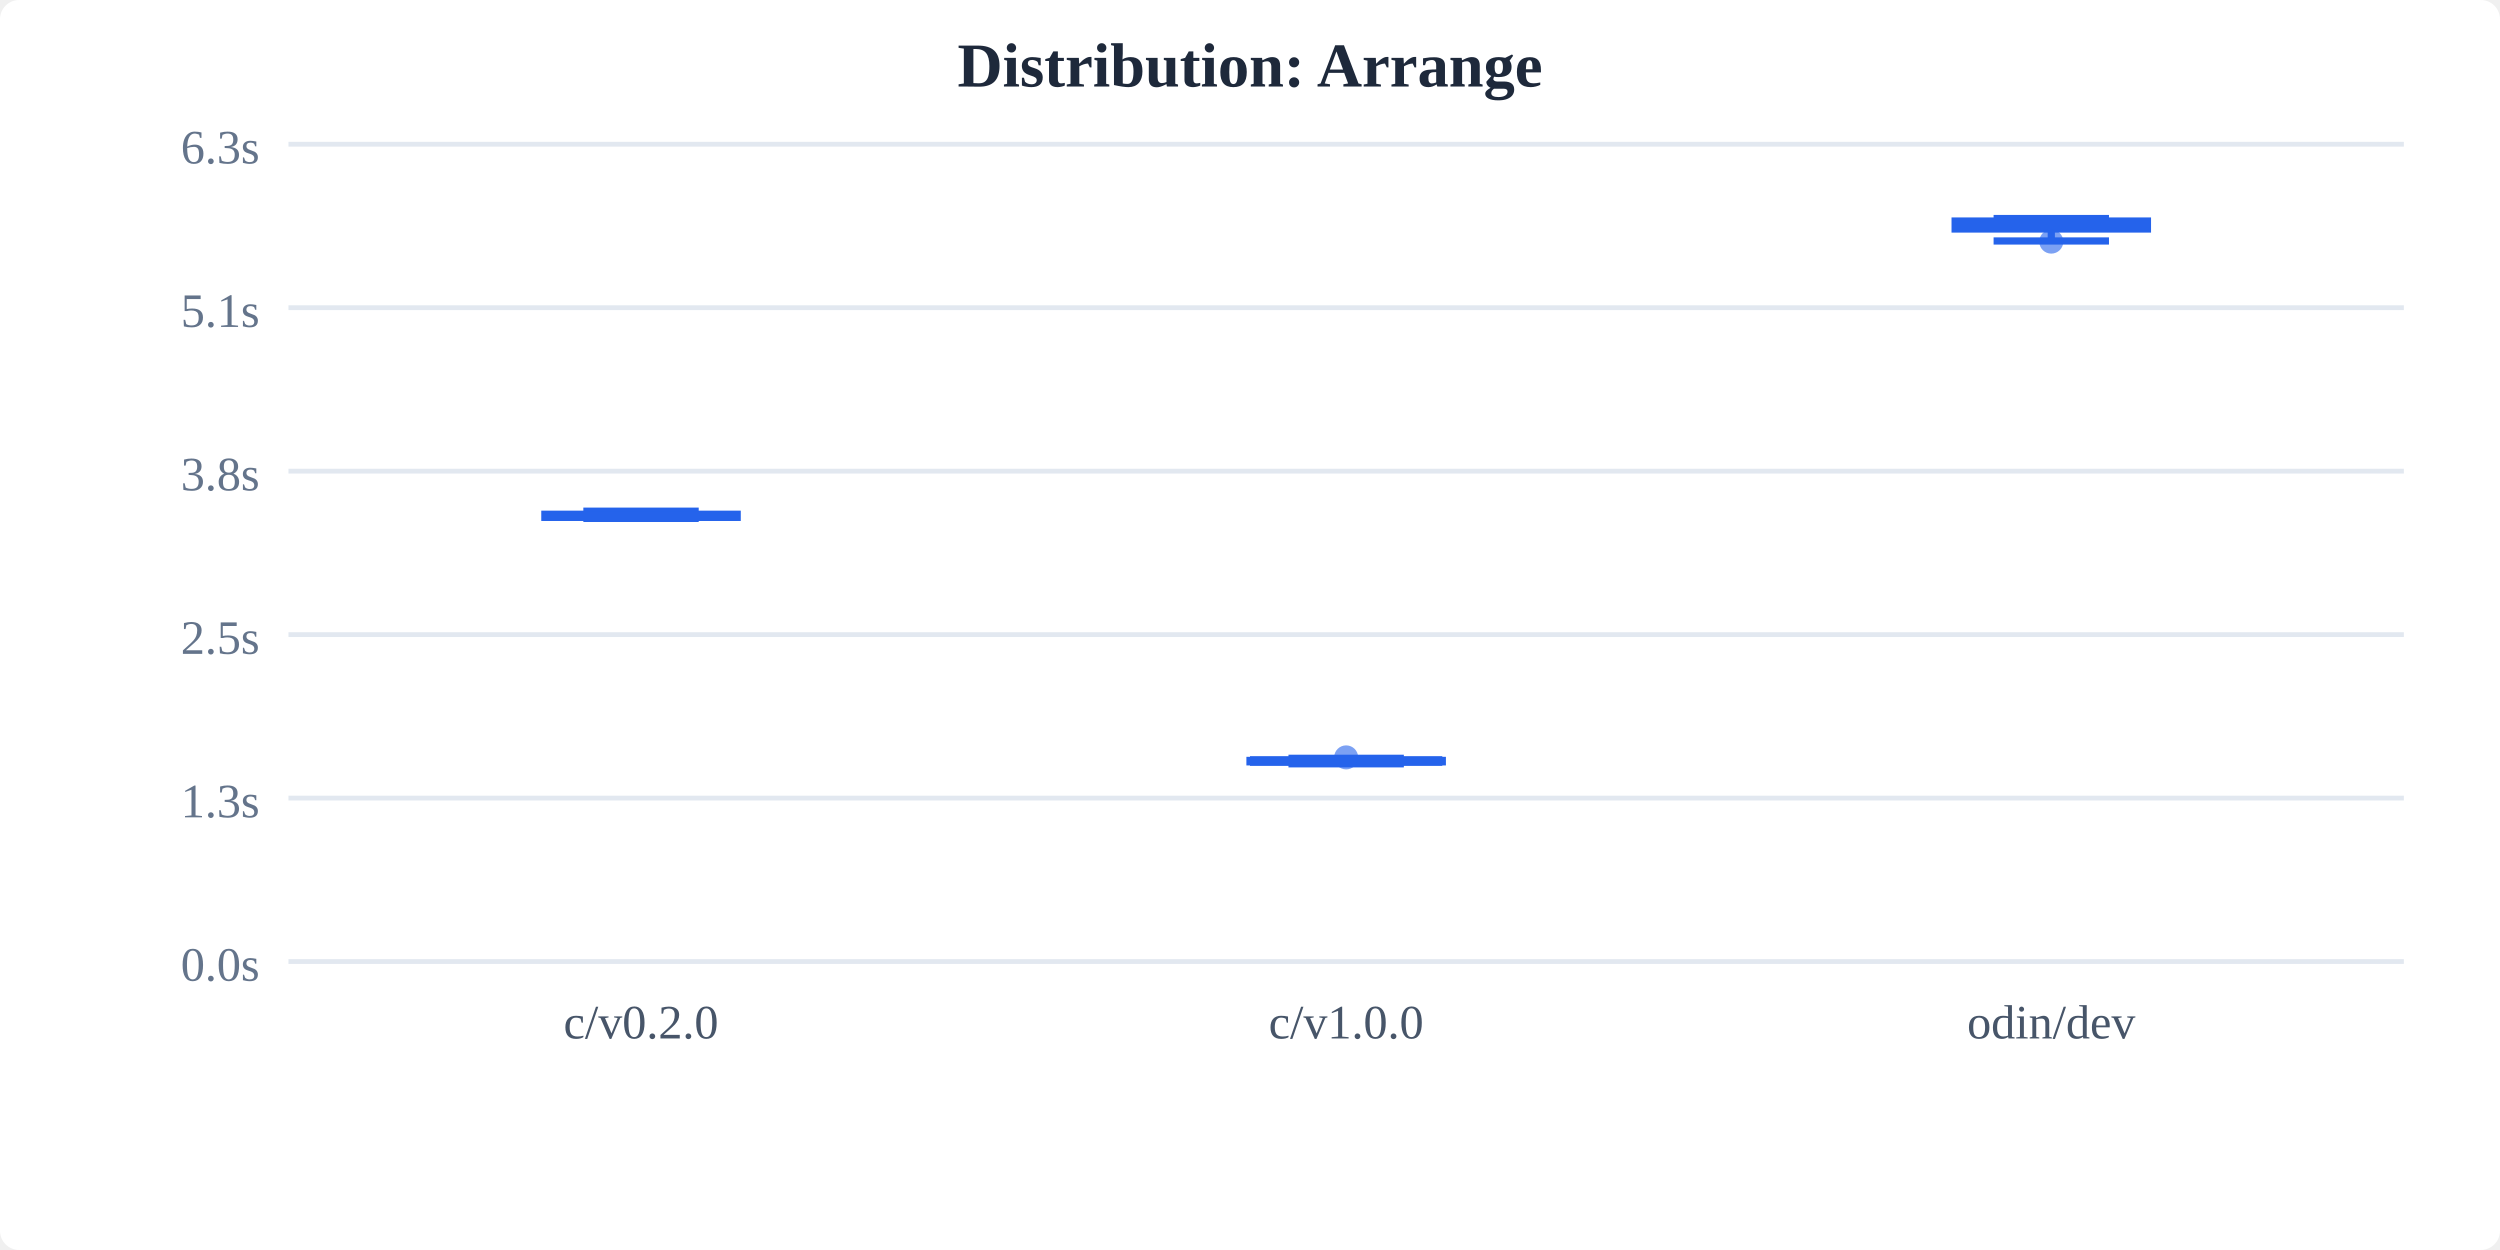
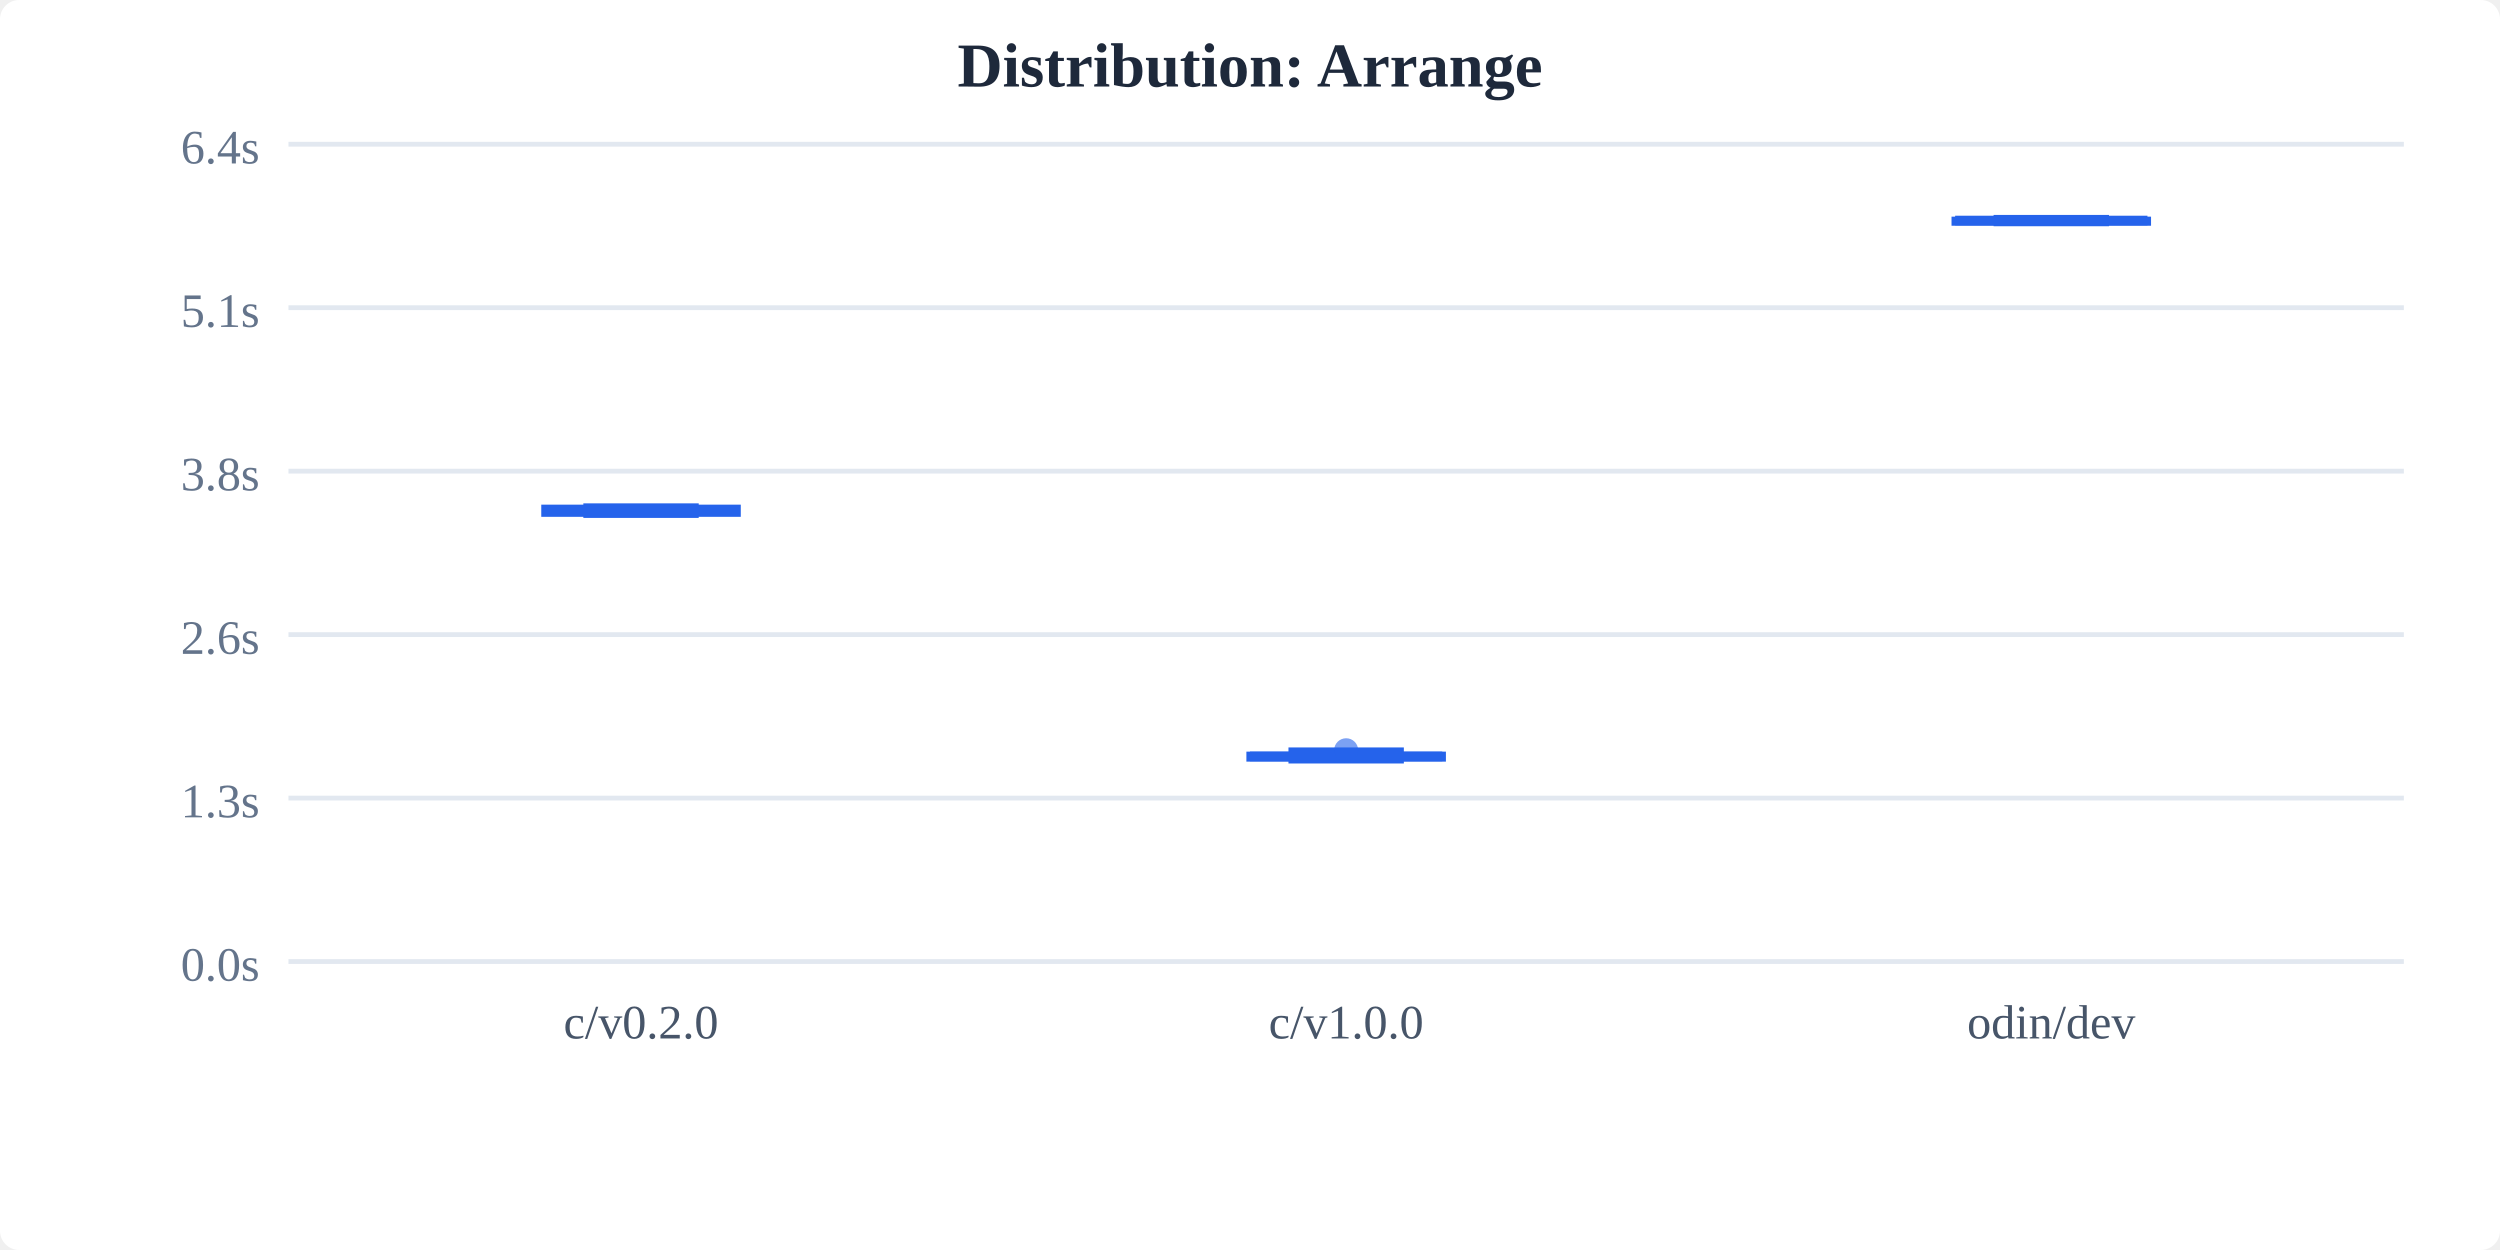
<svg xmlns="http://www.w3.org/2000/svg" width="520" height="260" viewBox="0 0 520 260">
  <rect width="520" height="260" fill="white" rx="4" />
  <text x="260.0" y="18" text-anchor="middle" font-size="13" font-weight="600" fill="#1e293b">Distribution: Arrange</text>
  <line x1="60" y1="200.0" x2="500" y2="200.0" stroke="#e2e8f0" stroke-width="1" />
  <text x="54" y="204.0" text-anchor="end" font-size="10" fill="#64748b">0.0s</text>
  <line x1="60" y1="166.0" x2="500" y2="166.0" stroke="#e2e8f0" stroke-width="1" />
  <text x="54" y="170.0" text-anchor="end" font-size="10" fill="#64748b">1.3s</text>
  <line x1="60" y1="132.0" x2="500" y2="132.0" stroke="#e2e8f0" stroke-width="1" />
-   <text x="54" y="136.0" text-anchor="end" font-size="10" fill="#64748b">2.5s</text>
+   <text x="54" y="136.0" text-anchor="end" font-size="10" fill="#64748b">2.6s</text>
  <line x1="60" y1="98.0" x2="500" y2="98.0" stroke="#e2e8f0" stroke-width="1" />
  <text x="54" y="102.0" text-anchor="end" font-size="10" fill="#64748b">3.8s</text>
-   <line x1="60" y1="64" x2="500" y2="64" stroke="#e2e8f0" stroke-width="1" />
-   <text x="54" y="68" text-anchor="end" font-size="10" fill="#64748b">5.1s</text>
+   <line x1="60" y1="64.0" x2="500" y2="64.0" stroke="#e2e8f0" stroke-width="1" />
+   <text x="54" y="68.0" text-anchor="end" font-size="10" fill="#64748b">5.1s</text>
  <line x1="60" y1="30.0" x2="500" y2="30.0" stroke="#e2e8f0" stroke-width="1" />
-   <text x="54" y="34.0" text-anchor="end" font-size="10" fill="#64748b">6.3s</text>
+   <text x="54" y="34.0" text-anchor="end" font-size="10" fill="#64748b">6.4s</text>
  <text x="133.333" y="216" text-anchor="middle" font-size="10" fill="#475569">c/v0.2.0</text>
-   <line x1="133.333" y1="107.825" x2="133.333" y2="107.614" stroke="#2563eb" stroke-width="1.5" />
-   <line x1="133.333" y1="106.964" x2="133.333" y2="106.329" stroke="#2563eb" stroke-width="1.5" />
-   <line x1="121.333" y1="107.825" x2="145.333" y2="107.825" stroke="#2563eb" stroke-width="1.5" />
-   <line x1="121.333" y1="106.329" x2="145.333" y2="106.329" stroke="#2563eb" stroke-width="1.5" />
-   <rect x="113.333" y="106.964" width="40" height="0.65" fill="#2563eb" fill-opacity="0.25" stroke="#2563eb" stroke-width="1.5" />
-   <line x1="113.333" y1="107.314" x2="153.333" y2="107.314" stroke="#2563eb" stroke-width="2" />
+   <line x1="133.333" y1="106.977" x2="133.333" y2="106.751" stroke="#2563eb" stroke-width="1.5" />
+   <line x1="133.333" y1="105.717" x2="133.333" y2="105.448" stroke="#2563eb" stroke-width="1.5" />
+   <line x1="121.333" y1="106.977" x2="145.333" y2="106.977" stroke="#2563eb" stroke-width="1.5" />
+   <line x1="121.333" y1="105.448" x2="145.333" y2="105.448" stroke="#2563eb" stroke-width="1.5" />
+   <rect x="113.333" y="105.717" width="40" height="1.034" fill="#2563eb" fill-opacity="0.25" stroke="#2563eb" stroke-width="1.5" />
+   <line x1="113.333" y1="106.177" x2="153.333" y2="106.177" stroke="#2563eb" stroke-width="2" />
  <text x="280.0" y="216" text-anchor="middle" font-size="10" fill="#475569">c/v1.0.0</text>
-   <line x1="280.0" y1="158.871" x2="280.0" y2="158.463" stroke="#2563eb" stroke-width="1.5" />
-   <line x1="280.0" y1="158.168" x2="280.0" y2="157.727" stroke="#2563eb" stroke-width="1.5" />
-   <line x1="268.0" y1="158.871" x2="292.0" y2="158.871" stroke="#2563eb" stroke-width="1.5" />
-   <line x1="268.0" y1="157.727" x2="292.0" y2="157.727" stroke="#2563eb" stroke-width="1.5" />
-   <rect x="260.0" y="158.168" width="40" height="0.294" fill="#2563eb" fill-opacity="0.25" stroke="#2563eb" stroke-width="1.5" />
-   <line x1="260.0" y1="158.289" x2="300.0" y2="158.289" stroke="#2563eb" stroke-width="2" />
-   <circle cx="280.0" cy="157.538" r="2.5" fill="#2563eb" fill-opacity="0.6" />
+   <line x1="280.0" y1="158.056" x2="280.0" y2="157.67" stroke="#2563eb" stroke-width="1.5" />
+   <line x1="280.0" y1="157.089" x2="280.0" y2="156.217" stroke="#2563eb" stroke-width="1.5" />
+   <line x1="268.0" y1="158.056" x2="292.0" y2="158.056" stroke="#2563eb" stroke-width="1.5" />
+   <line x1="268.0" y1="156.217" x2="292.0" y2="156.217" stroke="#2563eb" stroke-width="1.5" />
+   <rect x="260.0" y="157.089" width="40" height="0.581" fill="#2563eb" fill-opacity="0.25" stroke="#2563eb" stroke-width="1.5" />
+   <line x1="260.0" y1="157.336" x2="300.0" y2="157.336" stroke="#2563eb" stroke-width="2" />
+   <circle cx="280.0" cy="156.055" r="2.5" fill="#2563eb" fill-opacity="0.6" />
  <text x="426.667" y="216" text-anchor="middle" font-size="10" fill="#475569">odin/dev</text>
-   <line x1="426.667" y1="50.123" x2="426.667" y2="47.634" stroke="#2563eb" stroke-width="1.5" />
-   <line x1="426.667" y1="45.975" x2="426.667" y2="45.455" stroke="#2563eb" stroke-width="1.5" />
-   <line x1="414.667" y1="50.123" x2="438.667" y2="50.123" stroke="#2563eb" stroke-width="1.5" />
+   <line x1="426.667" y1="46.308" x2="426.667" y2="46.205" stroke="#2563eb" stroke-width="1.5" />
+   <line x1="426.667" y1="45.814" x2="426.667" y2="45.455" stroke="#2563eb" stroke-width="1.5" />
+   <line x1="414.667" y1="46.308" x2="438.667" y2="46.308" stroke="#2563eb" stroke-width="1.5" />
  <line x1="414.667" y1="45.455" x2="438.667" y2="45.455" stroke="#2563eb" stroke-width="1.5" />
-   <rect x="406.667" y="45.975" width="40" height="1.659" fill="#2563eb" fill-opacity="0.25" stroke="#2563eb" stroke-width="1.5" />
-   <line x1="406.667" y1="46.595" x2="446.667" y2="46.595" stroke="#2563eb" stroke-width="2" />
-   <circle cx="426.667" cy="50.255" r="2.5" fill="#2563eb" fill-opacity="0.6" />
+   <rect x="406.667" y="45.814" width="40" height="0.391" fill="#2563eb" fill-opacity="0.25" stroke="#2563eb" stroke-width="1.5" />
+   <line x1="406.667" y1="45.869" x2="446.667" y2="45.869" stroke="#2563eb" stroke-width="2" />
</svg>
